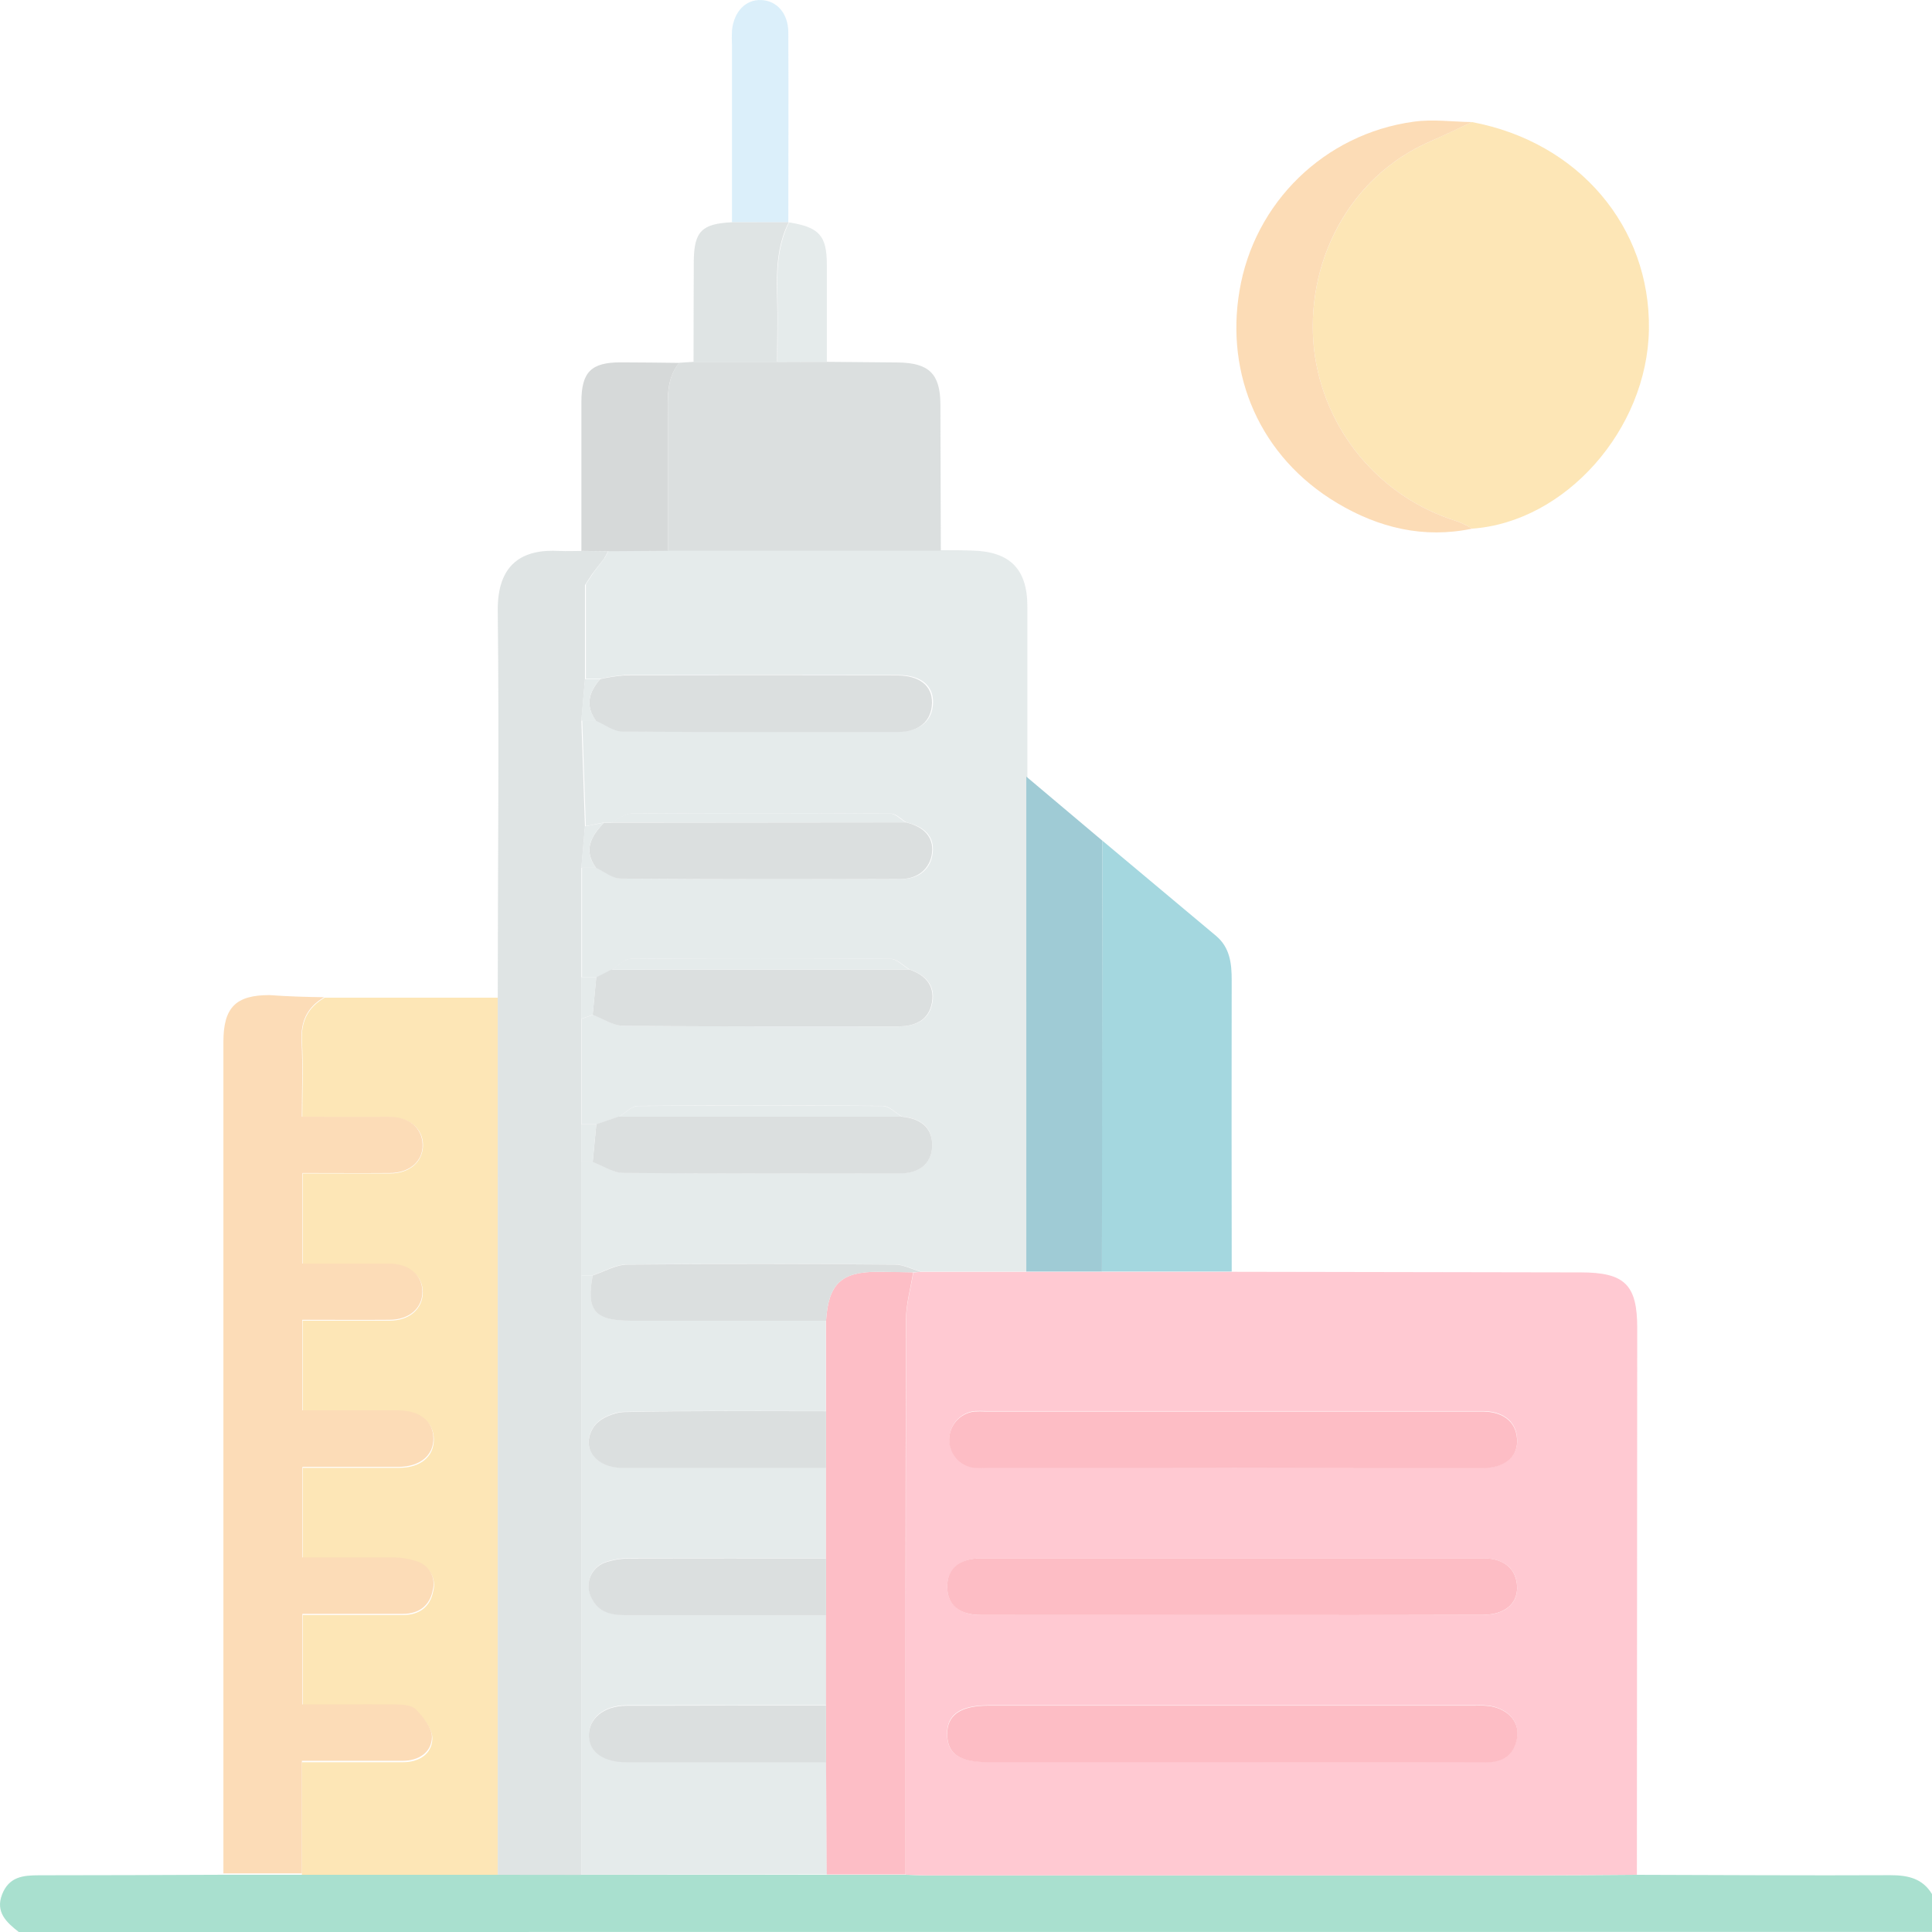
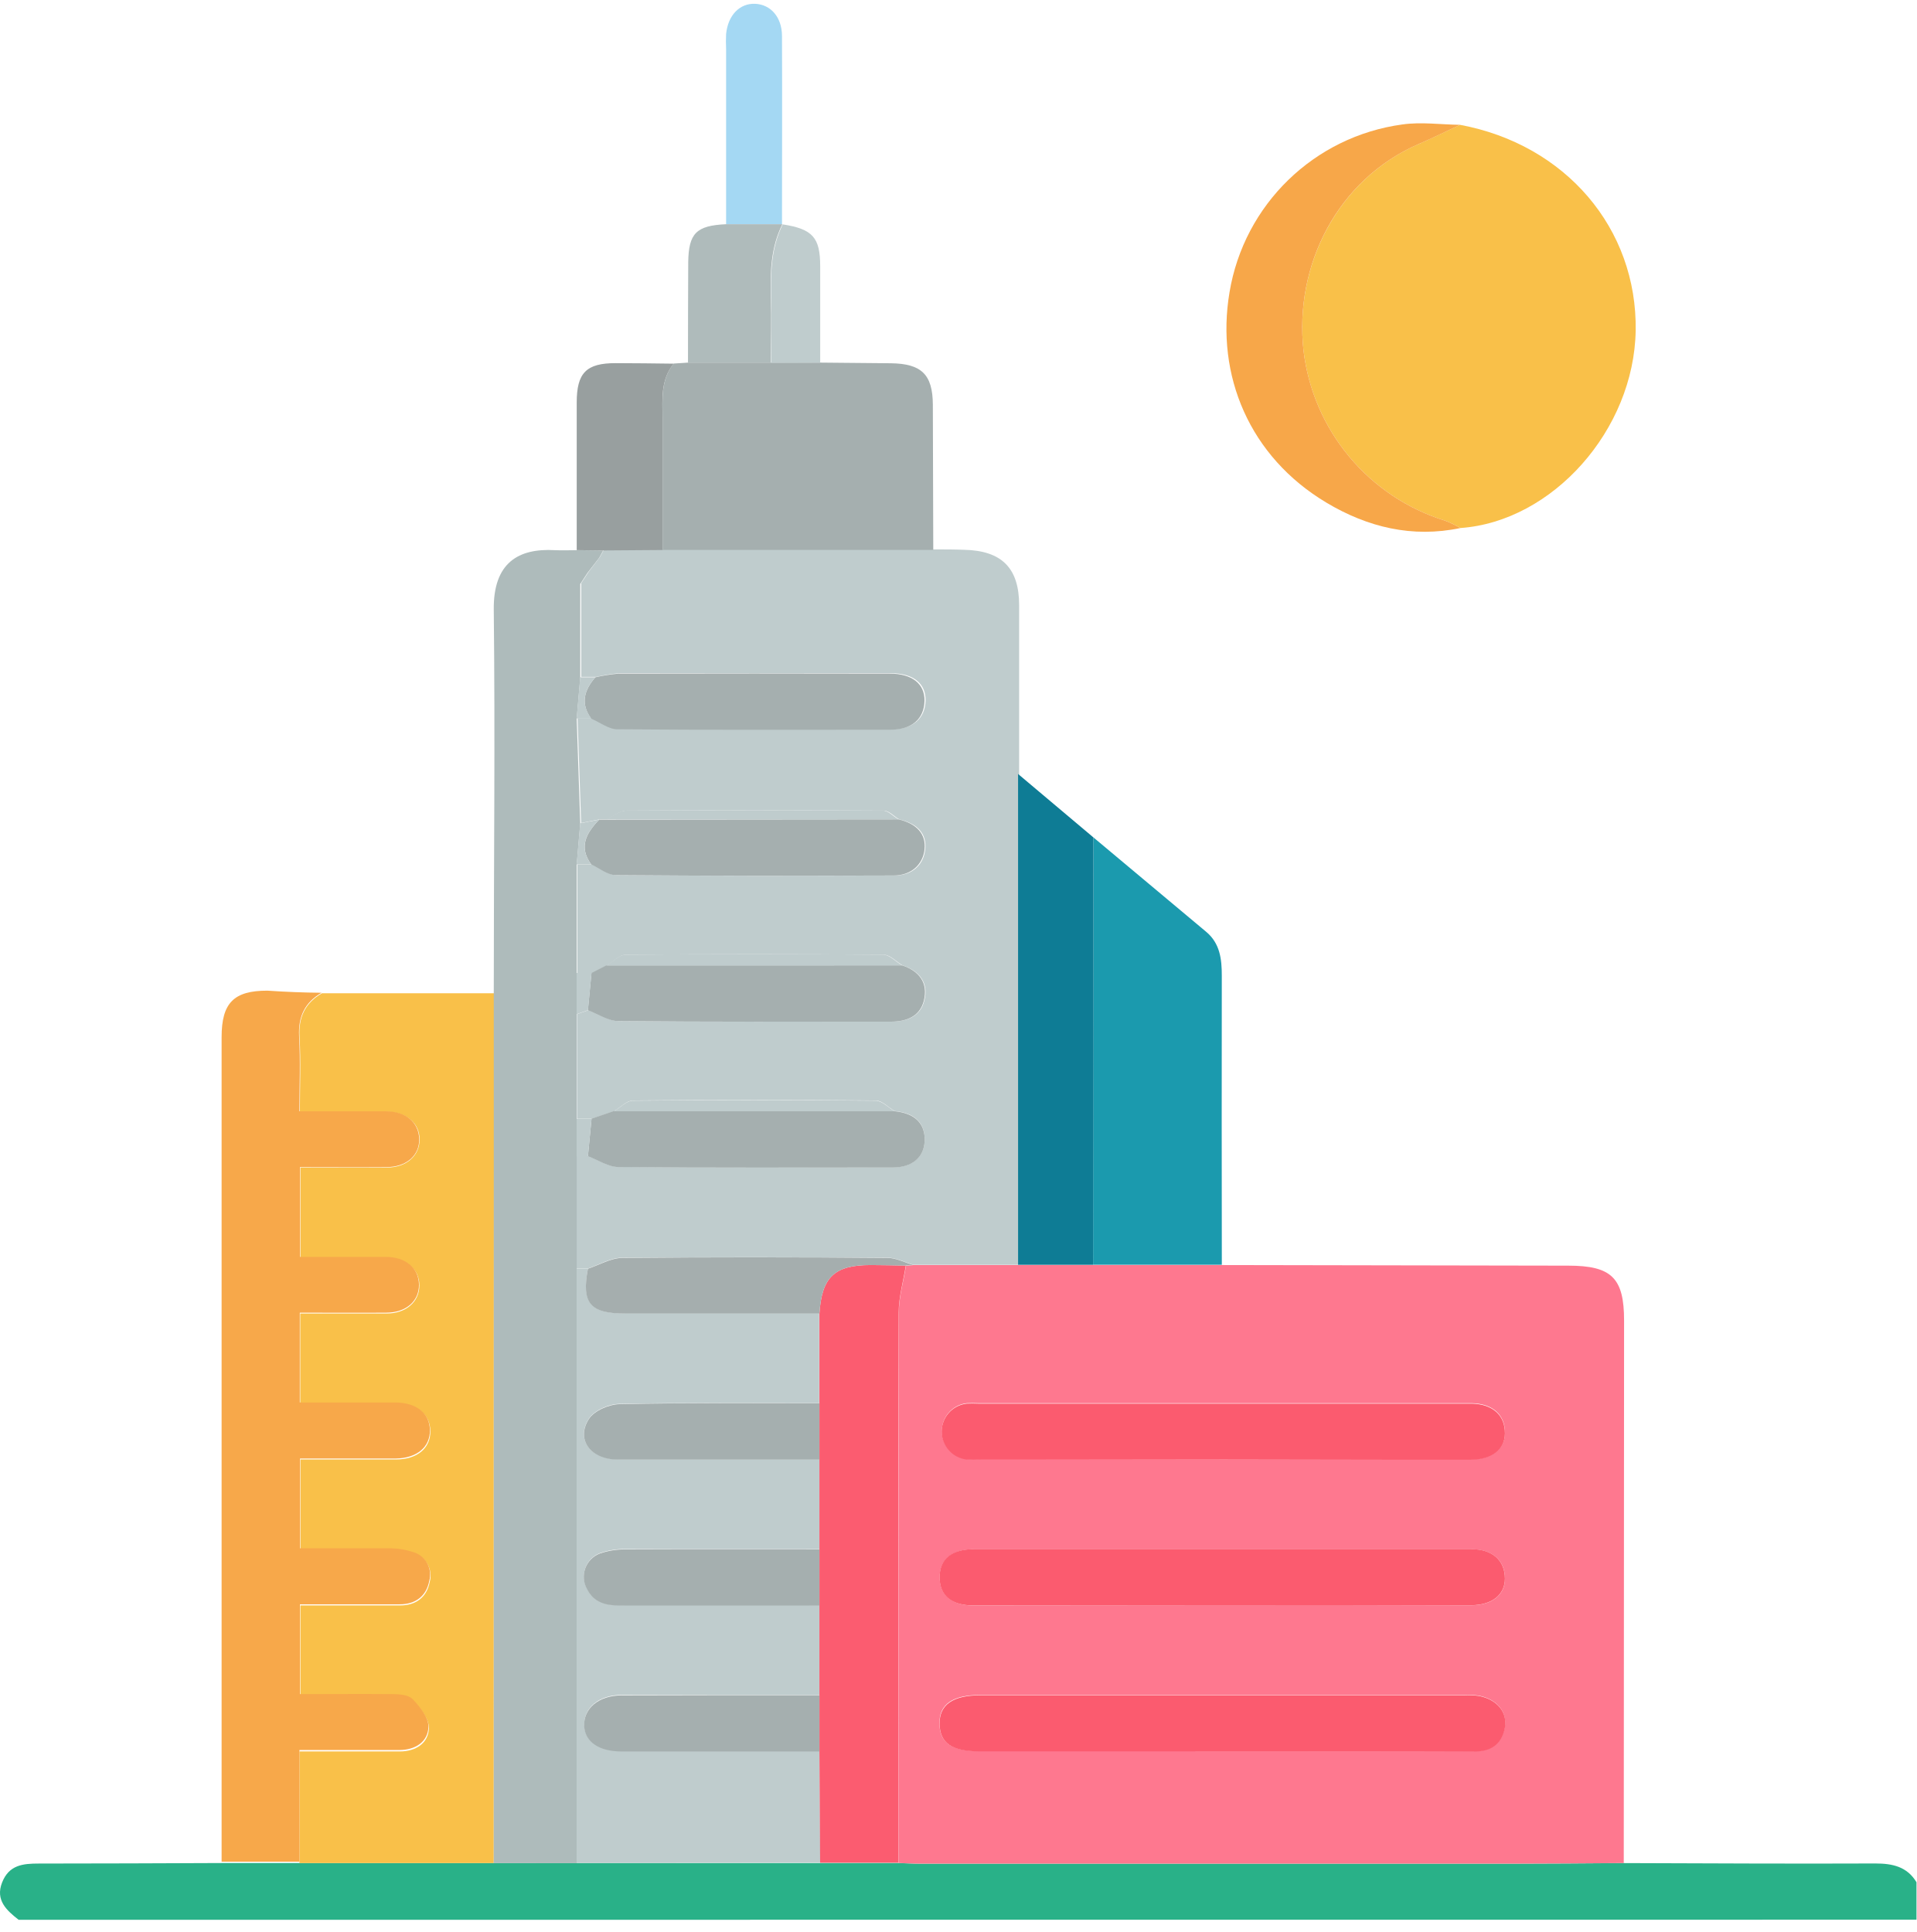
- <svg xmlns="http://www.w3.org/2000/svg" width="120" height="120" viewBox="0 0 120 120" fill="none">
-   <g opacity=".4">
-     <path d="M1.167 120c-.752-.587-1.468-1.23-1.037-2.334.432-1.104 1.304-1.189 2.296-1.189 3.817 0 7.634-.017 11.45-.032H56.235c.467.015.936.041 1.403.041H94.63c2.35 0 4.68-.024 7.023-.038 5.253.014 10.508.047 15.763.023 1.093 0 1.994.2 2.584 1.174v2.349L1.167 120z" fill="#29B188" />
-     <path d="M101.67 116.445c-2.348.015-4.697.035-7.022.038h-36.99c-.468 0-.937-.026-1.404-.041 0-11.487 0-22.977.026-34.467 0-.983.294-1.967.447-2.935l.475-.047h19.31l21.676.038c2.725 0 3.506.769 3.503 3.452-.008 11.316-.015 22.636-.021 33.962zm-25.249-16.146H92.12c1.312 0 2.117-.66 2.114-1.67 0-1.133-.778-1.838-2.097-1.838H60.972c-1.371 0-2.14.658-2.137 1.761.003 1.104.742 1.762 2.12 1.762l15.466-.015zm.109-9.141h15.578c1.318 0 2.126-.649 2.129-1.653 0-1.139-.77-1.829-2.08-1.861H61.234a6.959 6.959 0 0 0-.701 0 1.762 1.762 0 0 0-.047 3.496c.312.02.624.02.936 0l15.109.018zm.044 18.283h15.698c1.06 0 1.735-.45 1.941-1.451.206-1.001-.49-1.817-1.63-2.031a4.94 4.94 0 0 0-.933-.041H61.41c-1.786 0-2.608.587-2.587 1.802.02 1.216.772 1.712 2.507 1.712l15.244.009z" fill="#FE788F" />
-     <path d="M63.754 78.979h-6.56c-.54-.156-1.077-.444-1.614-.446-5.54-.033-11.08-.044-16.618 0-.72 0-1.433.44-2.149.678h-.708v-7.046h.711c.637.238 1.271.672 1.911.678 5.725.056 11.45.036 17.182.03 1.2 0 1.94-.626 1.987-1.644.05-1.101-.587-1.761-1.876-1.879-.393-.232-.787-.657-1.174-.663a856.655 856.655 0 0 0-15.209 0c-.396 0-.79.431-1.174.663l-1.4.482h-.934v-6.553l.71-.246c.635.237 1.269.675 1.906.68 5.684.056 11.365.03 17.046.036.992 0 1.832-.317 2.085-1.312.293-1.104-.294-1.858-1.363-2.214-.393-.232-.786-.66-1.174-.666a1010.68 1010.68 0 0 0-16.148 0c-.396 0-.79.434-1.174.67l-.934.475h-.933v-6.799h.913c.51.235 1.018.666 1.532.67 5.805.05 11.606.04 17.41.023 1.107 0 1.827-.66 1.93-1.641.102-.98-.482-1.609-1.636-1.876-.317-.19-.634-.543-.954-.546-5.373-.033-10.747-.033-16.121 0-.403 0-.805.352-1.207.543h-.455l-1.175.229c-.076-2.19-.15-4.378-.223-6.564h.916c.55.232 1.098.663 1.653.67 5.696.05 11.395.035 17.093.026 1.336 0 2.105-.678 2.129-1.809.02-1.065-.781-1.702-2.167-1.702H38.81c-.495.04-.986.116-1.468.229h-.949v-5.872l.461-.704.708-.93.246-.45 3.738-.026h16.95c.624 0 1.25 0 1.872.023 2.35.053 3.441 1.136 3.444 3.467v10.542l-.058 30.774z" fill="#BFCCCD" />
-     <path d="M30.916 116.448H18.75v-6.993h6.288c.993 0 1.783-.51 1.818-1.447.02-.587-.535-1.268-.995-1.747-.268-.275-.881-.293-1.319-.308-1.893-.032-3.79 0-5.734 0v-5.642h6.251c.992 0 1.665-.517 1.847-1.468a1.467 1.467 0 0 0-1.078-1.823 4.458 4.458 0 0 0-1.25-.214c-1.903-.024-3.817 0-5.767 0V91.17h5.98c1.334 0 2.174-.71 2.156-1.78-.018-1.068-.843-1.725-2.202-1.731H18.8v-5.63h5.405c1.236 0 2.055-.746 2.055-1.762s-.825-1.723-2.085-1.732c-1.779-.015-3.558 0-5.364 0v-5.648h5.408c1.236 0 2.055-.743 2.055-1.762 0-1.018-.825-1.723-2.081-1.732-1.782-.014-3.561 0-5.417 0 0-1.594.068-3.153-.02-4.697-.071-1.238.355-2.116 1.406-2.727h10.772c-.016 18.146-.022 36.306-.018 54.479z" fill="#F9C049" />
-     <path d="M30.917 116.448V61.931c0-7.99.09-15.981 0-23.972-.039-2.962 1.555-3.866 3.816-3.74.467.024.936 0 1.403 0l1.635.02-.246.45-.731.942-.461.705v5.871c-.076.857-.15 1.716-.223 2.578l.223 6.564a541.2 541.2 0 0 0-.223 2.577v62.528l-5.193-.006z" fill="#AEBBBB" />
-     <path d="M20.134 61.94c-1.05.61-1.468 1.488-1.406 2.727.088 1.55.02 3.109.02 4.697h5.418c1.256 0 2.055.701 2.081 1.732.027 1.03-.804 1.761-2.055 1.761-1.785.015-3.57 0-5.408 0v5.625h5.364c1.26 0 2.07.698 2.085 1.732.014 1.033-.805 1.761-2.056 1.761-1.785.015-3.57 0-5.405 0V87.6h5.946c1.359 0 2.187.666 2.201 1.732.015 1.065-.822 1.761-2.154 1.779h-5.981v5.624h5.766c.425.012.846.084 1.25.215a1.468 1.468 0 0 1 1.078 1.823c-.182.948-.854 1.467-1.846 1.467H18.78v5.625c1.944 0 3.84-.018 5.734 0 .452 0 1.051.032 1.318.308.461.479 1.016 1.174.995 1.747-.035.936-.825 1.444-1.817 1.447H18.75v6.993h-4.874V64.717c0-2.143.766-2.912 2.871-2.91 1.125.086 2.258.115 3.389.133z" fill="#F7A84A" />
-     <path d="M91.422 7.582c6.612 1.233 11.098 6.494 10.995 12.887-.103 6.215-5.197 11.957-10.975 12.365a6.104 6.104 0 0 0-.925-.45 12.73 12.73 0 0 1-8.898-10.676c-.588-5.284 2.108-10.72 7.24-12.937.854-.373 1.7-.79 2.563-1.189z" fill="#F9C049" />
-     <path d="M58.436 34.204h-16.95v-8.272c0-1.174-.123-2.387.7-3.4l.915-.058h8.256c1.468.014 2.954.023 4.43.04 1.918.027 2.61.711 2.623 2.587.013 3.035.022 6.07.026 9.103z" fill="#A5AFAF" />
-     <path d="M76.504 78.977h-8.06c0-8.92.009-17.841.024-26.764 2.35 1.973 4.704 3.945 7.064 5.916.86.725.972 1.705.97 2.753-.009 6.034-.008 12.066.002 18.095z" fill="#1B9AAE" />
-     <path d="M68.466 52.214c0 8.922-.007 17.844-.023 26.764h-4.697V48.236l4.72 3.978z" fill="#0E7C95" />
-     <path d="M91.421 7.582c-.854.4-1.7.816-2.563 1.189-5.132 2.216-7.827 7.633-7.24 12.937a12.728 12.728 0 0 0 8.9 10.677c.32.123.629.274.924.45-3.012.63-5.804-.048-8.382-1.586-4.824-2.877-6.95-7.982-6.075-13.175a12.704 12.704 0 0 1 10.82-10.515c1.17-.168 2.4.005 3.616.023z" fill="#F7A749" />
-     <path d="M42.182 22.54c-.822 1.012-.704 2.213-.699 3.399v8.272l-3.736.026-1.636-.02v-9.244c0-1.861.602-2.466 2.437-2.466 1.215 0 2.425.02 3.634.032z" fill="#989F9F" />
-     <path d="M45.465 13.805V2.825a8.972 8.972 0 0 1 0-.933c.117-1.174.851-1.932 1.817-1.89.966.04 1.676.824 1.682 2.008.018 3.933 0 7.864 0 11.798l-3.5-.003z" fill="#A4D8F3" />
-     <path d="M45.465 13.806h3.522c-.733 1.468-.766 3.03-.719 4.617.041 1.35 0 2.704 0 4.054h-5.19c0-2.098.005-4.197.015-6.296.026-1.809.505-2.29 2.372-2.375z" fill="#AFBBBB" />
-     <path d="M48.288 22.487c0-1.35.03-2.703 0-4.054-.047-1.588 0-3.156.72-4.618 1.875.294 2.348.82 2.348 2.625v6.035l-3.068.012zM36.105 116.442V79.215h.708c-.4 2.167.138 2.807 2.349 2.807h12.134v5.621c-4.166 0-8.332-.04-12.498.044-.664 0-1.586.406-1.923.925-.84 1.289.102 2.54 1.805 2.545h12.625v5.622H39.159a4.768 4.768 0 0 0-1.591.255 1.559 1.559 0 0 0-.808 2.226c.426.857 1.175 1.036 2.055 1.033 4.166-.018 8.333 0 12.499 0v5.622H38.918c-1.42 0-2.384.816-2.334 1.919.047.984.928 1.589 2.334 1.592h12.396l.044 6.992-15.252.024z" fill="#BFCCCD" />
-     <path d="M51.307 105.936V82.031c.15-2.284.939-3.038 3.197-3.038.736 0 1.467.02 2.213.032-.156.983-.443 1.967-.446 2.936-.035 11.49-.024 22.979-.027 34.466h-4.893l-.044-6.992v-3.499z" fill="#FB5C70" />
-     <path d="M76.418 100.31H60.952c-1.377 0-2.117-.616-2.12-1.761-.003-1.145.766-1.761 2.137-1.761h31.166c1.318 0 2.09.704 2.096 1.837 0 1.01-.801 1.668-2.114 1.671-5.232.017-10.465.022-15.699.014zM76.527 91.17H61.422c-.312.018-.625.018-.937 0a1.761 1.761 0 0 1 .047-3.497c.234-.012.468-.012.702 0h30.918c1.31.032 2.082.722 2.079 1.861 0 1.004-.81 1.644-2.129 1.653h-5.384l-10.19-.018zM76.572 109.452H61.34c-1.735 0-2.487-.514-2.508-1.712-.02-1.197.802-1.802 2.587-1.802h30.24a4.94 4.94 0 0 1 .934.041c1.14.214 1.832 1.028 1.63 2.031-.203 1.004-.881 1.468-1.941 1.451-5.244-.021-10.479-.009-15.71-.009z" fill="#FB5B6F" />
-     <path d="M56.718 79.025c-.737 0-1.468-.032-2.213-.032-2.258 0-3.048.754-3.198 3.038H39.161c-2.222 0-2.76-.64-2.349-2.806.717-.238 1.43-.67 2.15-.679a923.27 923.27 0 0 1 16.617 0c.538 0 1.075.294 1.615.447l-.476.032z" fill="#A5AEAE" />
-     <path d="M56.02 69.36c1.274.127 1.926.778 1.876 1.88-.047 1.018-.787 1.643-1.988 1.643-5.728 0-11.45.026-17.181-.03-.64 0-1.274-.44-1.914-.677.076-.778.15-1.556.226-2.349l1.4-.481 17.58.014zM56.484 60.223c1.08.355 1.642 1.11 1.363 2.213-.253.995-1.092 1.315-2.085 1.312-5.68 0-11.362.02-17.046-.035-.637 0-1.271-.443-1.906-.681l.224-2.33.933-.476 18.517-.003zM37.275 42.184c.483-.113.974-.19 1.468-.23 5.66-.013 11.32-.013 16.978 0 1.386 0 2.188.638 2.167 1.703-.023 1.13-.792 1.809-2.128 1.809-5.699 0-11.398.023-17.093-.027-.555 0-1.104-.437-1.654-.67-.683-.944-.434-1.784.262-2.585zM56.255 51.078c1.154.267 1.736.934 1.636 1.876-.1.942-.822 1.638-1.93 1.641-5.804.018-11.605.026-17.41-.023-.513 0-1.021-.435-1.532-.67-.813-1.11-.294-1.981.5-2.806h.454l18.282-.018z" fill="#A5AFAF" />
-     <path d="M56.483 60.223H37.986c.394-.235.787-.663 1.175-.67 5.38-.042 10.763-.042 16.148 0 .393.01.786.444 1.174.67zM56.02 69.361H38.44c.396-.232.79-.657 1.174-.663 5.07-.045 10.139-.045 15.208 0 .411.006.805.431 1.198.663zM56.255 51.078H37.973c.402-.191.804-.54 1.206-.543 5.377-.037 10.75-.037 16.122 0 .32 0 .637.36.954.543zM37.517 51.096c-.798.825-1.312 1.697-.499 2.806h-.913l.224-2.577 1.188-.23zM37.274 42.183c-.696.801-.945 1.64-.253 2.577h-.916l.224-2.577h.945zM37.039 60.701c-.073.778-.15 1.556-.223 2.331l-.71.247v-2.58l.933.002zM37.039 69.842c-.076.778-.15 1.556-.226 2.348h-.708v-2.348h.934zM36.795 35.632l.707-.93-.707.93zM36.334 36.32l.46-.704-.46.705z" fill="#BFCCCD" />
-     <path d="M51.307 87.653v3.522H38.682c-1.702 0-2.642-1.256-1.805-2.545.337-.52 1.26-.913 1.923-.925 4.178-.094 8.341-.052 12.507-.052zM51.308 96.794v3.523H38.81c-.881 0-1.621-.176-2.056-1.033a1.56 1.56 0 0 1 .808-2.226 4.768 4.768 0 0 1 1.591-.255c4.058-.018 8.106-.009 12.155-.009zM51.308 105.935v3.523H38.912c-1.406 0-2.287-.608-2.334-1.591-.05-1.104.913-1.917 2.334-1.92 4.131-.018 8.265-.012 12.396-.012z" fill="#A5AFAF" />
-   </g>
+ <svg xmlns="http://www.w3.org/2000/svg" width="120" height="121" viewBox="0 0 120 121" fill="none">
+   <path d="M1.167 120.236c-.752-.587-1.468-1.23-1.037-2.334.432-1.103 1.304-1.189 2.296-1.189 3.817 0 7.634-.017 11.45-.032H56.235c.467.015.936.041 1.403.041H94.63c2.35 0 4.68-.023 7.023-.038 5.253.015 10.508.047 15.764.024 1.092 0 1.993.199 2.583 1.174v2.348l-118.833.006z" fill="#29B188" />
+   <path d="M101.671 116.681c-2.35.015-4.698.036-7.023.038h-36.99c-.467 0-.937-.026-1.404-.041 0-11.487 0-22.977.026-34.466 0-.984.294-1.967.447-2.936l.475-.047h19.31l21.677.038c2.724 0 3.505.77 3.502 3.452-.008 11.316-.015 22.637-.02 33.962zm-25.25-16.145H92.12c1.312 0 2.117-.661 2.114-1.67 0-1.134-.778-1.838-2.097-1.838H60.972c-1.371 0-2.14.657-2.137 1.76.003 1.105.742 1.762 2.12 1.762l15.466-.014zm.109-9.142H92.108c1.318 0 2.126-.649 2.129-1.653 0-1.139-.77-1.829-2.079-1.86H61.233a6.959 6.959 0 0 0-.701 0 1.762 1.762 0 0 0-.047 3.495c.312.02.624.02.936 0l15.109.018zm.044 18.283h15.698c1.06 0 1.736-.449 1.941-1.45.206-1.001-.49-1.817-1.63-2.032a4.94 4.94 0 0 0-.933-.041H61.41c-1.785 0-2.608.587-2.587 1.803.02 1.215.772 1.711 2.507 1.711l15.244.009z" fill="#FE788F" />
+   <path d="M63.753 79.215h-6.559c-.54-.156-1.077-.443-1.614-.446-5.54-.032-11.08-.044-16.618 0-.72 0-1.433.44-2.149.678h-.708v-7.045h.71c.638.237 1.272.672 1.912.678 5.725.055 11.45.035 17.181.03 1.201 0 1.941-.626 1.988-1.645.05-1.1-.587-1.761-1.876-1.879-.393-.231-.787-.657-1.174-.663a856.655 856.655 0 0 0-15.209 0c-.396 0-.79.431-1.174.663l-1.4.482h-.934v-6.552l.71-.247c.635.238 1.269.675 1.906.681 5.684.056 11.365.03 17.046.035.992 0 1.832-.317 2.085-1.312.293-1.104-.294-1.858-1.363-2.213-.393-.232-.786-.66-1.174-.667a1010.68 1010.68 0 0 0-16.148 0c-.396 0-.79.435-1.174.67l-.934.475h-.934V54.14h.913c.511.235 1.02.667 1.533.67 5.805.05 11.606.04 17.41.023 1.107 0 1.827-.66 1.93-1.64.102-.981-.482-1.61-1.636-1.877-.317-.19-.634-.543-.954-.546-5.373-.033-10.747-.033-16.122 0-.402 0-.804.352-1.206.543h-.455l-1.175.23c-.076-2.19-.15-4.379-.223-6.565h.916c.55.232 1.098.664 1.653.67 5.696.05 11.395.035 17.093.026 1.336 0 2.105-.678 2.129-1.808.02-1.066-.781-1.703-2.167-1.703H38.81c-.494.04-.985.116-1.468.23h-.948V36.52l.461-.705.708-.93.246-.45 3.738-.026h16.95c.624 0 1.25 0 1.872.024 2.349.053 3.441 1.136 3.444 3.467V48.44l-.059 30.774z" fill="#BFCCCD" />
+   <path d="M30.916 116.684H18.75v-6.992h6.288c.993 0 1.783-.511 1.818-1.448.02-.587-.535-1.268-.995-1.746-.268-.276-.881-.294-1.319-.308-1.893-.033-3.79 0-5.734 0v-5.643h6.251c.992 0 1.665-.516 1.847-1.467a1.469 1.469 0 0 0-1.078-1.823 4.458 4.458 0 0 0-1.25-.215c-1.903-.023-3.817 0-5.767 0v-5.636h5.98c1.334 0 2.174-.71 2.156-1.78-.018-1.068-.843-1.725-2.202-1.731H18.8v-5.63h5.405c1.236 0 2.055-.746 2.055-1.762s-.825-1.723-2.085-1.732c-1.779-.015-3.558 0-5.364 0v-5.648h5.408c1.236 0 2.055-.743 2.055-1.761 0-1.019-.825-1.724-2.081-1.732-1.782-.015-3.561 0-5.417 0 0-1.594.068-3.153-.02-4.697-.071-1.24.355-2.117 1.406-2.727h10.772c-.016 18.145-.022 36.305-.018 54.478z" fill="#F9C049" />
+   <path d="M30.917 116.685V62.168c0-7.991.09-15.982 0-23.972-.039-2.962 1.555-3.866 3.816-3.74.467.023.936 0 1.403 0l1.635.02-.246.45-.731.942-.461.704v5.871c-.076.858-.15 1.717-.223 2.578l.223 6.564c-.076.857-.15 1.716-.223 2.577v62.528l-5.193-.005z" fill="#AEBBBB" />
+   <path d="M20.134 62.176c-1.05.61-1.468 1.488-1.406 2.727.088 1.55.02 3.109.02 4.697h5.418c1.256 0 2.055.702 2.081 1.732.027 1.03-.804 1.762-2.055 1.762-1.785.014-3.57 0-5.408 0v5.624h5.364c1.26 0 2.07.699 2.085 1.732.014 1.033-.805 1.761-2.056 1.761-1.785.015-3.57 0-5.405 0v5.625h5.946c1.359 0 2.187.666 2.201 1.732.015 1.066-.822 1.761-2.154 1.779h-5.981v5.625h5.766c.425.011.846.083 1.25.214a1.47 1.47 0 0 1 1.078 1.823c-.182.948-.854 1.468-1.846 1.468H18.78v5.624c1.944 0 3.84-.017 5.734 0 .452 0 1.051.033 1.318.309.461.478 1.016 1.174.995 1.746-.035.937-.825 1.445-1.817 1.447H18.75v6.993h-4.874V64.953c0-2.143.766-2.912 2.871-2.909a56.72 56.72 0 0 0 3.389.132z" fill="#F7A84A" />
+   <path d="M91.421 7.818c6.612 1.233 11.099 6.494 10.996 12.888-.103 6.214-5.197 11.956-10.975 12.364a6.094 6.094 0 0 0-.925-.449 12.73 12.73 0 0 1-8.899-10.677c-.587-5.284 2.108-10.72 7.24-12.937.855-.373 1.7-.79 2.563-1.189z" fill="#F9C049" />
+   <path d="M58.436 34.44h-16.95v-8.272c0-1.174-.123-2.386.7-3.4l.915-.058h8.256c1.468.015 2.954.023 4.43.041 1.918.026 2.61.71 2.623 2.586.013 3.036.022 6.07.026 9.104z" fill="#A5AFAF" />
+   <path d="M76.504 79.213h-8.06c0-8.92.009-17.841.024-26.763a3128.38 3128.38 0 0 0 7.064 5.915c.86.725.972 1.706.97 2.753a6201.09 6201.09 0 0 0 .002 18.095z" fill="#1B9AAE" />
+   <path d="M68.466 52.45c0 8.923-.007 17.844-.023 26.764h-4.697V48.473l4.72 3.977z" fill="#0E7C95" />
+   <path d="M91.421 7.818c-.854.4-1.7.817-2.563 1.19-5.132 2.216-7.827 7.632-7.24 12.937a12.728 12.728 0 0 0 8.899 10.676c.32.124.63.274.925.45-3.012.63-5.805-.048-8.382-1.586-4.824-2.877-6.95-7.982-6.075-13.175a12.705 12.705 0 0 1 10.82-10.515c1.17-.167 2.4.006 3.616.023z" fill="#F7A749" />
+   <path d="M42.182 22.776c-.822 1.012-.705 2.213-.699 3.399v8.272l-3.737.027-1.635-.02v-9.245c0-1.861.602-2.466 2.437-2.466 1.215 0 2.425.02 3.634.033z" fill="#989F9F" />
+   <path d="M45.465 14.041V3.062a9.027 9.027 0 0 1 0-.934c.117-1.174.851-1.931 1.817-1.89.966.041 1.676.825 1.682 2.008.018 3.934 0 7.864 0 11.798l-3.5-.003z" fill="#A4D8F3" />
+   <path d="M45.465 14.042h3.522c-.733 1.468-.766 3.03-.719 4.618.041 1.35 0 2.703 0 4.054h-5.19c0-2.098.005-4.197.015-6.297.026-1.808.505-2.29 2.372-2.375z" fill="#AFBBBB" />
+   <path d="M48.288 22.724c0-1.35.03-2.704 0-4.055-.047-1.588 0-3.155.72-4.617 1.875.293 2.348.819 2.348 2.624v6.036l-3.068.012zM36.105 116.678V79.452h.708c-.4 2.166.138 2.806 2.349 2.806h12.134v5.622c-4.166 0-8.332-.041-12.498.044-.664 0-1.586.405-1.923.924-.84 1.29.102 2.54 1.805 2.546h12.625v5.621H39.159a4.768 4.768 0 0 0-1.591.256 1.559 1.559 0 0 0-.808 2.225c.426.857 1.175 1.036 2.055 1.033 4.167-.017 8.333 0 12.499 0v5.622H38.918c-1.42 0-2.384.816-2.334 1.92.047.983.928 1.588 2.334 1.591h12.396l.044 6.992-15.252.024z" fill="#BFCCCD" />
+   <path d="M51.307 106.172V82.267c.15-2.284.94-3.038 3.197-3.038.736 0 1.467.02 2.213.032-.156.984-.443 1.967-.446 2.936-.035 11.49-.024 22.98-.027 34.467h-4.893l-.044-6.993v-3.499z" fill="#FB5C70" />
+   <path d="M76.419 100.547H60.952c-1.377 0-2.117-.617-2.12-1.762-.003-1.145.766-1.761 2.137-1.761h31.166c1.318 0 2.09.704 2.096 1.838 0 1.01-.801 1.667-2.114 1.67-5.232.018-10.465.022-15.698.015zM76.527 91.406H61.422a7.66 7.66 0 0 1-.937 0 1.762 1.762 0 0 1 .047-3.497c.234-.012.468-.012.702 0h30.918c1.31.032 2.082.722 2.08 1.861 0 1.004-.811 1.644-2.13 1.653h-5.384l-10.19-.017zM76.572 109.688H61.34c-1.735 0-2.487-.514-2.508-1.711-.02-1.198.802-1.803 2.587-1.803h30.24c.312-.015.625-.002.934.041 1.14.215 1.832 1.028 1.63 2.032-.203 1.004-.881 1.468-1.941 1.45-5.244-.021-10.478-.009-15.71-.009z" fill="#FB5B6F" />
+   <path d="M56.718 79.261c-.737 0-1.468-.032-2.213-.032-2.258 0-3.048.754-3.198 3.038H39.161c-2.222 0-2.76-.64-2.349-2.806.717-.238 1.43-.67 2.15-.678a921.422 921.422 0 0 1 16.617 0c.537 0 1.075.293 1.615.446l-.476.032z" fill="#A5AEAE" />
+   <path d="M56.02 69.597c1.274.126 1.926.778 1.876 1.879-.047 1.018-.787 1.643-1.988 1.643-5.728 0-11.45.027-17.181-.029-.64 0-1.274-.44-1.915-.678.077-.778.15-1.556.227-2.349l1.4-.481 17.58.015zM56.484 60.459c1.08.355 1.642 1.11 1.363 2.213-.253.996-1.093 1.316-2.085 1.313-5.68 0-11.362.02-17.046-.036-.637 0-1.271-.443-1.906-.68l.224-2.331.933-.476 18.517-.003zM37.275 42.42c.483-.113.973-.19 1.468-.23 5.66-.013 11.32-.013 16.978 0 1.386 0 2.188.638 2.167 1.704-.023 1.13-.792 1.808-2.128 1.808-5.699 0-11.398.023-17.094-.026-.554 0-1.103-.438-1.652-.67-.685-.945-.435-1.785.26-2.586zM56.255 51.315c1.154.267 1.735.933 1.636 1.875-.1.943-.822 1.638-1.93 1.641-5.804.018-11.605.027-17.41-.023-.513 0-1.021-.435-1.532-.67-.813-1.11-.294-1.981.499-2.806h.455l18.282-.017z" fill="#A5AFAF" />
+   <path d="M56.483 60.46H37.986c.394-.235.787-.664 1.175-.67 5.38-.043 10.763-.043 16.148 0 .393.009.786.443 1.174.67zM56.02 69.598H38.44c.396-.232.79-.658 1.174-.664 5.07-.045 10.139-.045 15.208 0 .411.006.805.432 1.198.664zM56.255 51.314H37.973c.402-.19.804-.54 1.206-.543 5.377-.037 10.75-.037 16.122 0 .32 0 .637.361.954.543zM37.518 51.332c-.799.825-1.313 1.697-.5 2.806h-.913l.224-2.577 1.189-.229zM37.274 42.419c-.696.801-.945 1.64-.253 2.577h-.916l.224-2.577h.945zM37.039 60.938c-.073.777-.15 1.555-.223 2.33l-.71.247v-2.58l.933.002zM37.039 70.078c-.076.778-.15 1.556-.226 2.349h-.708v-2.349h.934zM36.795 35.868l.707-.93-.707.93zM36.334 36.557l.46-.705-.46.705z" fill="#BFCCCD" />
+   <path d="M51.307 87.889v3.523H38.682c-1.702 0-2.642-1.257-1.805-2.546.337-.52 1.26-.913 1.923-.924 4.178-.094 8.341-.053 12.507-.053zM51.308 97.03v3.523H38.809c-.88 0-1.62-.176-2.055-1.033a1.56 1.56 0 0 1 .808-2.225 4.77 4.77 0 0 1 1.59-.256c4.058-.017 8.107-.008 12.156-.008zM51.308 106.171v3.523H38.912c-1.406 0-2.287-.608-2.334-1.591-.05-1.104.913-1.917 2.334-1.92 4.131-.018 8.265-.012 12.396-.012z" fill="#A5AFAF" />
</svg>
